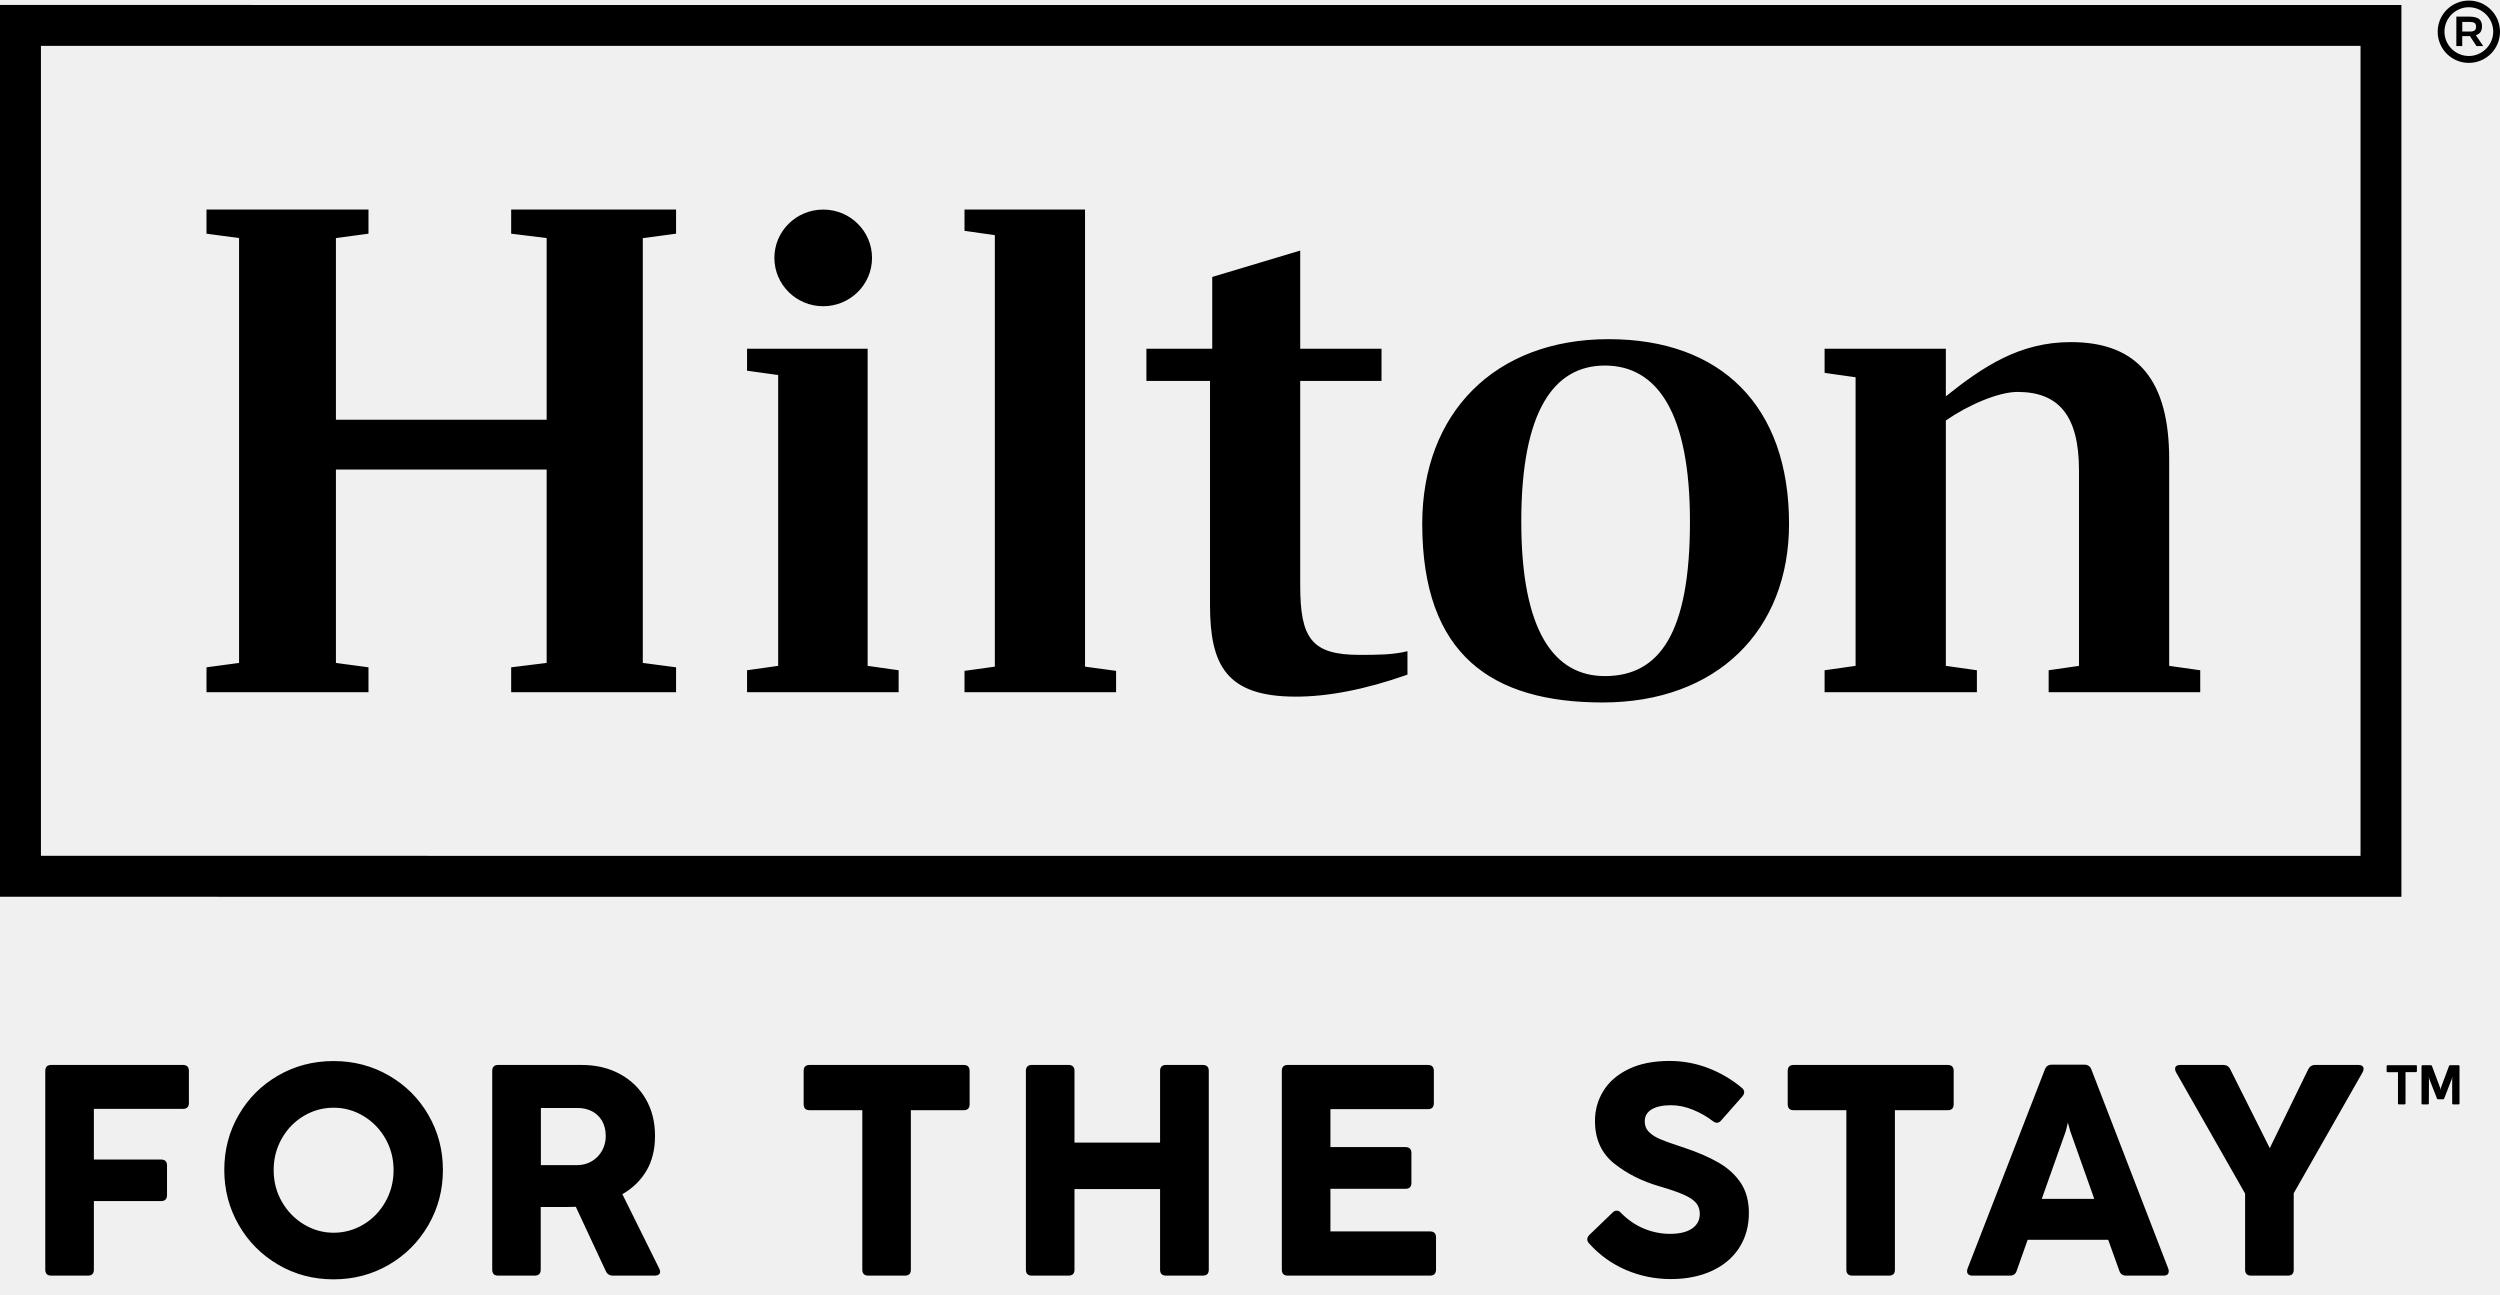
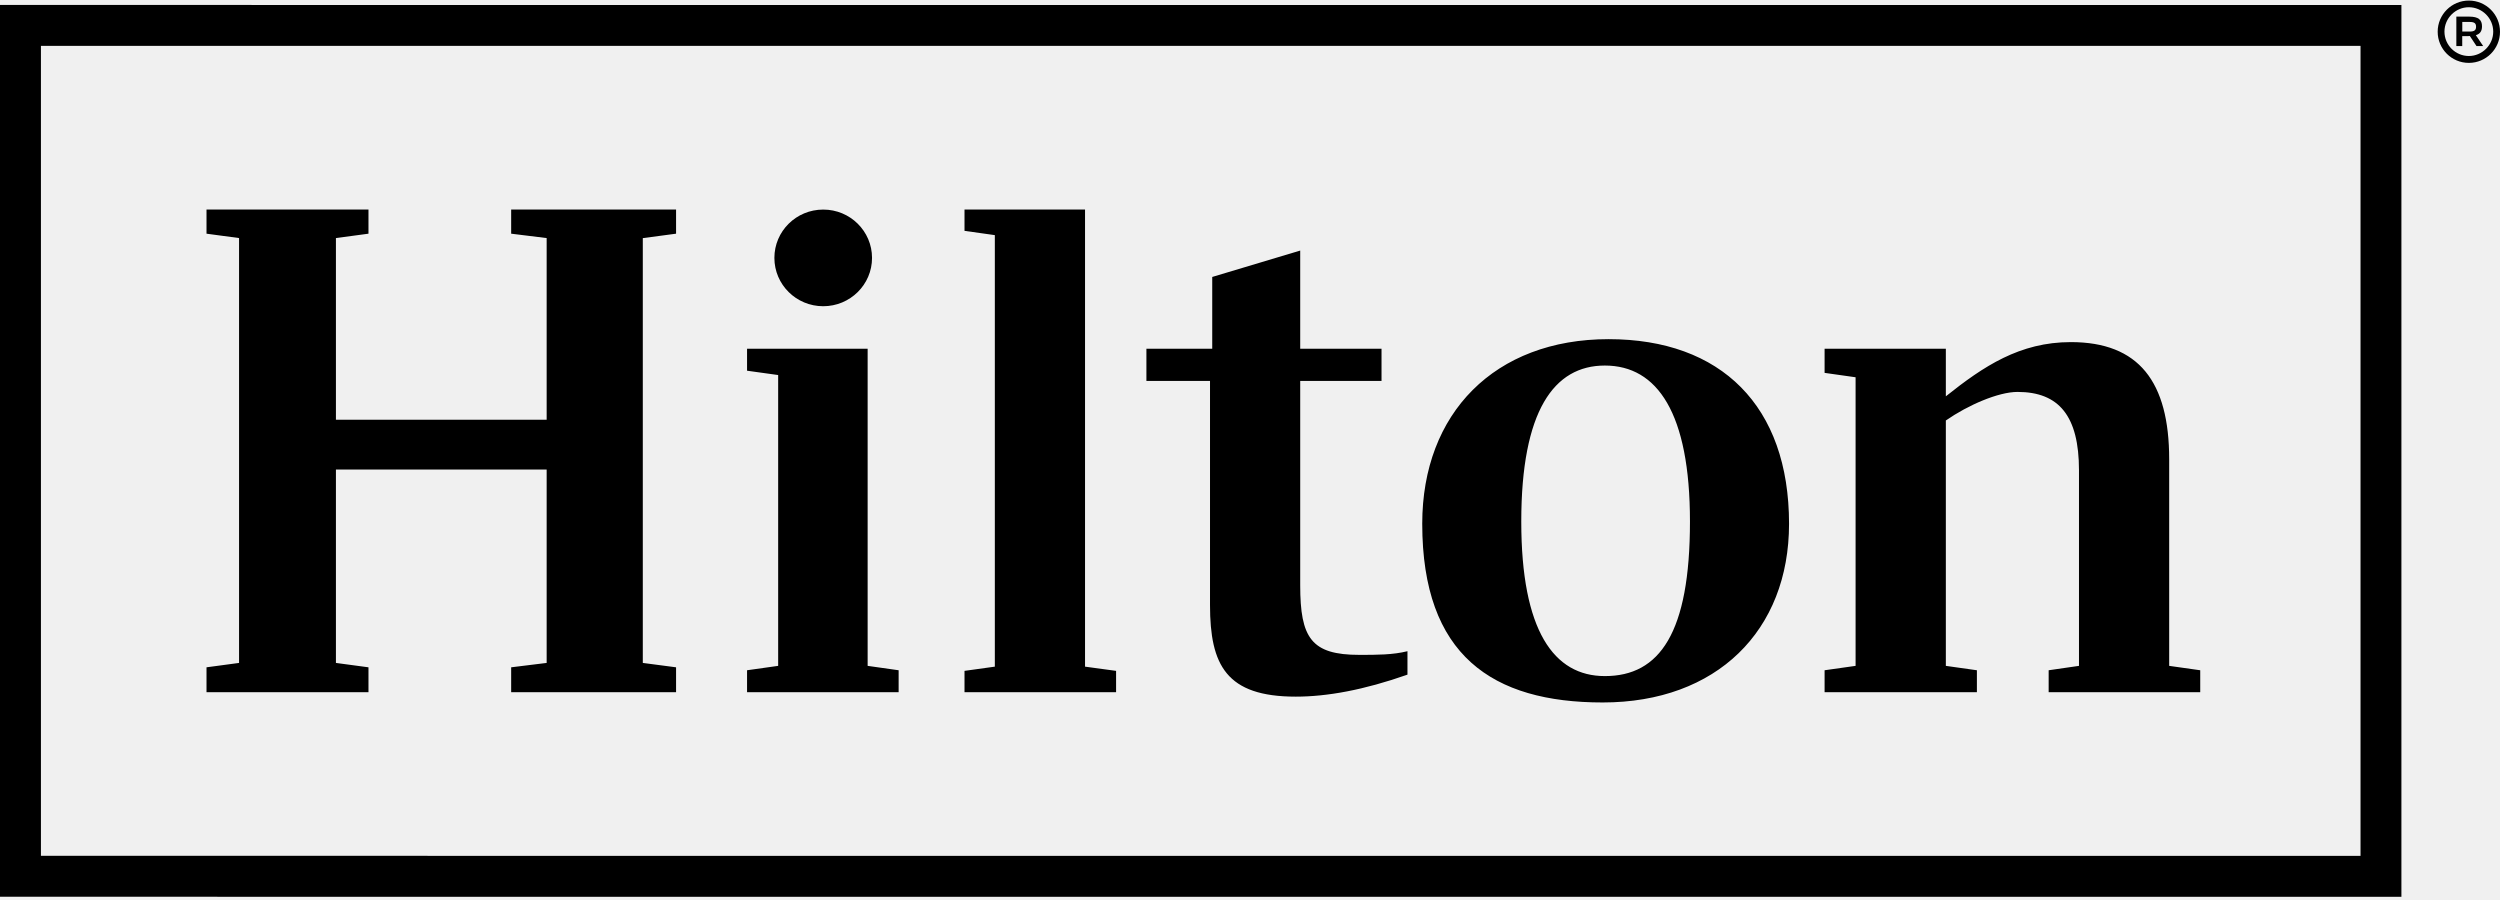
- <svg xmlns="http://www.w3.org/2000/svg" width="500" height="259" fill="none">
+ <svg xmlns="http://www.w3.org/2000/svg" width="500" height="180" viewBox="0 0 500 180" fill="none">
  <g fill="#000" clip-path="url(#a)">
    <path d="m0 179.352 480.282.011V1.003L0 .992v178.36ZM8.187 9.168l463.919.01v161.998l-463.919-.011V9.168Z" />
-     <path d="M128.56 47.626v84.959l6.654.877v4.977h-32.981v-4.977l7.098-.877v-38.68H67.185v38.68l6.51.877v4.977H41.302v-4.977l6.51-.877v-84.97l-6.51-.878v-4.832h32.393v4.832l-6.51.878V83.95h42.146V47.615l-7.098-.878v-4.832h32.981v4.832l-6.654.889ZM173.528 133.173l6.199.878v4.388h-30.316v-4.388l6.221-.878V75.008l-6.221-.866v-4.399h24.117v63.43ZM192.902 134.173l6.065-.844V47.026l-6.065-.856v-4.265h24.105v91.424l6.21.844v4.266h-30.315v-4.266ZM260.042 69.743h16.263v6.443h-16.263v40.869c0 10.542 2.211 13.919 11.831 13.919 3.555 0 6.665 0 9.62-.733v4.687c-8.731 3.078-16.119 4.4-22.339 4.4-13.897 0-17.152-6.299-17.152-18.319V76.186h-12.72v-6.443h13.164V55.391l17.596-5.277v19.629ZM337.992 104.313c0-21.684-6.51-31.204-17.019-31.204-10.198 0-16.718 9.087-16.718 31.204 0 21.829 6.509 30.904 16.718 30.904 10.964 0 17.019-8.631 17.019-30.904Zm19.817.444c0 21.385-14.485 35.737-37.269 35.737-22.04 0-36.092-9.376-36.092-35.748 0-22.117 14.497-36.914 37.269-36.914 22.484 0 36.092 13.342 36.092 36.925ZM440.047 134.051v4.388h-30.316v-4.388l6.066-.878V94.06c0-10.842-3.988-15.675-12.287-15.675-3.843 0-9.909 2.633-14.341 5.71v49.078l6.21.878v4.388h-30.46v-4.388l6.199-.878v-57.72l-6.199-.878v-4.832h24.25v9.52c7.543-6.01 14.786-10.842 24.995-10.842 13.608 0 19.673 7.92 19.673 23.44v41.312l6.21.878ZM174.406 51.58c0 5.344-4.377 9.665-9.765 9.665-5.399 0-9.764-4.332-9.764-9.665 0-5.343 4.365-9.664 9.764-9.664 5.388-.011 9.765 4.321 9.765 9.664ZM500 6.346a6.23 6.23 0 0 1-6.232 6.232 6.23 6.23 0 0 1-6.232-6.232 6.23 6.23 0 0 1 6.232-6.232A6.23 6.23 0 0 1 500 6.346Zm-11.109-.022c0 2.688 2.2 4.876 4.877 4.876 2.666 0 4.877-2.2 4.877-4.876 0-2.677-2.211-4.877-4.877-4.877-2.677 0-4.877 2.2-4.877 4.877Zm7.51-1.056c0 .934-.378 1.522-1.233 1.767l1.466 2.177h-1.333l-1.333-2.01c-.1 0-.211.022-.367.022h-1.155v1.988h-1.177V3.324h2.599c1.789.012 2.533.611 2.533 1.944Zm-3.944 1.045h1.456c.966 0 1.299-.278 1.299-.967s-.333-.955-1.299-.955h-1.456v1.922ZM17.574 255.124h-7.32c-.8 0-1.2-.4-1.2-1.2v-39.735c0-.8.4-1.2 1.2-1.2H36.58c.8 0 1.2.4 1.2 1.2v6.387c0 .8-.4 1.2-1.2 1.2H18.774v10.131h13.43c.8 0 1.2.4 1.2 1.2v5.909c0 .8-.4 1.2-1.2 1.2h-13.43v13.708c0 .8-.4 1.2-1.2 1.2ZM55.654 252.947c-3.343-1.955-5.976-4.599-7.898-7.943-1.933-3.344-2.9-7.021-2.9-11.02 0-3.999.956-7.665 2.878-10.986 1.922-3.333 4.543-5.954 7.887-7.887 3.344-1.933 7.032-2.9 11.098-2.9 4.043 0 7.731.967 11.064 2.9 3.343 1.933 5.976 4.554 7.898 7.887 1.933 3.332 2.9 6.987 2.9 10.986 0 3.999-.967 7.676-2.9 11.02-1.933 3.344-4.566 5.999-7.898 7.943-3.344 1.944-7.032 2.921-11.064 2.921-4.033 0-7.721-.966-11.065-2.921Zm17.041-8.054c1.844-1.1 3.3-2.611 4.388-4.532 1.088-1.922 1.633-4.044 1.633-6.355 0-2.299-.556-4.399-1.644-6.309-1.1-1.911-2.566-3.411-4.41-4.51a11.387 11.387 0 0 0-5.944-1.644c-2.144 0-4.132.555-5.965 1.644-1.844 1.099-3.3 2.599-4.388 4.51-1.088 1.91-1.633 4.01-1.633 6.309 0 2.322.545 4.433 1.644 6.344 1.1 1.91 2.567 3.421 4.41 4.532 1.844 1.111 3.822 1.666 5.944 1.666 2.132 0 4.12-.555 5.965-1.655ZM98.445 253.924v-39.735c0-.8.4-1.2 1.2-1.2h16.674c2.877 0 5.432.6 7.642 1.8 2.222 1.199 3.944 2.866 5.188 5.01 1.244 2.143 1.855 4.598 1.855 7.376 0 2.721-.577 5.043-1.722 6.987-1.155 1.944-2.755 3.499-4.81 4.677l7.376 14.874c.123.245.178.445.178.633 0 .245-.1.434-.289.567-.188.144-.444.211-.766.211h-8.398c-.656 0-1.133-.3-1.411-.9l-5.999-12.864c-.355.023-.888.034-1.588.034h-5.432v12.53c0 .8-.4 1.2-1.2 1.2h-7.32c-.778 0-1.178-.4-1.178-1.2Zm19.929-21.684a5.655 5.655 0 0 0 2.044-2.11 5.984 5.984 0 0 0 .733-2.922c0-1.178-.256-2.188-.744-3.044a4.956 4.956 0 0 0-2.022-1.922c-.856-.433-1.8-.644-2.866-.644h-7.343v11.431h7.254c1.089-.011 2.077-.267 2.944-.789ZM180.982 255.124h-7.321c-.799 0-1.199-.4-1.199-1.2v-31.882h-10.531c-.8 0-1.2-.399-1.2-1.199v-6.654c0-.8.4-1.2 1.2-1.2h30.793c.8 0 1.2.4 1.2 1.2v6.654c0 .8-.4 1.199-1.2 1.199h-10.553v31.882c.011.8-.389 1.2-1.189 1.2ZM213.697 255.124h-7.321c-.799 0-1.199-.4-1.199-1.2v-39.735c0-.8.4-1.2 1.199-1.2h7.321c.8 0 1.2.4 1.2 1.2v14.33h17.118v-14.33c0-.8.4-1.2 1.2-1.2h7.343c.799 0 1.199.4 1.199 1.2v39.735c0 .8-.4 1.2-1.199 1.2h-7.343c-.8 0-1.2-.4-1.2-1.2v-16.107h-17.118v16.107c0 .8-.4 1.2-1.2 1.2ZM285.992 255.124h-28.427c-.8 0-1.2-.4-1.2-1.2v-39.735c0-.8.4-1.2 1.2-1.2h28.005c.8 0 1.2.4 1.2 1.2v6.443c0 .799-.4 1.199-1.2 1.199h-19.485v7.588h14.997c.8 0 1.2.4 1.2 1.199v5.943c0 .8-.4 1.2-1.2 1.2h-14.997v8.521h19.918c.8 0 1.2.399 1.2 1.199v6.443c-.011.8-.411 1.2-1.211 1.2ZM325.172 253.98a20.843 20.843 0 0 1-7.365-5.31c-.244-.278-.355-.544-.355-.811 0-.3.155-.6.444-.9l4.621-4.443c.256-.256.533-.389.811-.389.322 0 .611.155.867.444 1.344 1.378 2.855 2.422 4.554 3.133 1.7.711 3.444 1.066 5.243 1.066 1.922 0 3.389-.355 4.422-1.066 1.033-.711 1.544-1.689 1.544-2.922 0-.844-.233-1.555-.7-2.144-.467-.588-1.278-1.144-2.433-1.666-1.155-.522-2.799-1.089-4.932-1.711-3.477-.999-6.499-2.521-9.054-4.554-2.555-2.044-3.843-4.877-3.843-8.521 0-2.177.555-4.176 1.677-5.998 1.122-1.822 2.8-3.277 5.044-4.366 2.243-1.089 4.965-1.633 8.187-1.633 2.721 0 5.321.489 7.809 1.455a23.52 23.52 0 0 1 6.676 3.944c.3.244.445.522.445.844 0 .278-.123.556-.356.844l-4.232 4.799c-.256.322-.556.478-.867.478-.255 0-.533-.111-.811-.333-1.155-.9-2.488-1.655-3.977-2.266-1.488-.611-2.954-.911-4.387-.911-1.645 0-2.922.277-3.855.822-.933.555-1.4 1.355-1.4 2.41 0 .845.267 1.533.811 2.089.544.555 1.255 1.022 2.144 1.411.889.388 2.222.877 3.999 1.455.078.022.333.1.744.244 2.878.956 5.255 1.989 7.132 3.088 1.878 1.1 3.344 2.455 4.41 4.077 1.056 1.622 1.589 3.599 1.589 5.943 0 2.655-.656 4.988-1.944 6.988-1.3 1.999-3.133 3.543-5.488 4.621-2.355 1.077-5.076 1.622-8.154 1.622-3.177 0-6.187-.611-9.02-1.833ZM377.794 255.124h-7.321c-.8 0-1.199-.4-1.199-1.2v-31.882h-10.531c-.8 0-1.2-.399-1.2-1.199v-6.654c0-.8.4-1.2 1.2-1.2h30.793c.799 0 1.199.4 1.199 1.2v6.654c0 .8-.4 1.199-1.199 1.199h-10.554v31.882c.012.8-.388 1.2-1.188 1.2ZM433.748 254.258c0 .277-.089.499-.267.644-.177.155-.433.222-.744.222h-7.531c-.678 0-1.134-.333-1.345-.989l-2.221-6.176h-16.108l-2.188 6.176c-.2.656-.656.989-1.344.989h-7.532c-.322 0-.578-.078-.767-.222a.791.791 0 0 1-.288-.644c0-.156.033-.334.088-.511l15.475-39.858c.244-.645.7-.956 1.377-.956h6.51c.7 0 1.166.323 1.411.956l15.385 39.858c.067.177.089.344.089.511Zm-14.897-14.486-4.799-13.53-.477-1.711-.422 1.711-4.799 13.53h10.497ZM457.565 255.124h-7.343c-.8 0-1.2-.4-1.2-1.2v-15.207l-13.83-24.295c-.122-.244-.178-.456-.178-.655 0-.245.089-.434.267-.567.178-.144.433-.211.744-.211h8.632c.655 0 1.133.3 1.411.9l7.887 15.741 7.676-15.741c.3-.6.766-.9 1.411-.9h8.664c.322 0 .567.067.745.211a.696.696 0 0 1 .266.567c0 .199-.055.422-.178.655l-13.796 24.228v15.263c.022.811-.378 1.211-1.178 1.211ZM481.093 220.687c0 .122-.067.189-.189.189h-1.122c-.122 0-.189-.067-.189-.189v-6.243h-2.077c-.122 0-.189-.066-.189-.189v-1.022c0-.122.067-.189.189-.189h5.677c.055 0 .111.012.144.045.033.033.045.078.045.133v1.022c0 .056-.023.1-.045.134a.192.192 0 0 1-.144.055h-2.089v6.254h-.011ZM485.77 220.687c0 .122-.067.189-.189.189h-1.089c-.122 0-.188-.067-.188-.189v-7.454c0-.122.066-.189.188-.189h1.678c.111 0 .189.056.222.156l1.644 4.388.056.378h.022l.055-.378 1.633-4.388a.218.218 0 0 1 .222-.156h1.689c.122 0 .189.067.189.189v7.454c0 .122-.067.189-.189.189h-1.089c-.122 0-.188-.067-.188-.189v-4.921l.033-.378h-.022l-.089.389-1.522 3.922c-.033.1-.111.155-.222.155h-1.011c-.111 0-.178-.055-.211-.155l-1.533-3.922-.078-.389h-.022l.033.378-.022 4.921Z" />
+     <path d="M128.56 47.626v84.959l6.654.877v4.977h-32.981v-4.977l7.098-.877v-38.68H67.185v38.68l6.51.877v4.977H41.302v-4.977l6.51-.877v-84.97l-6.51-.878v-4.832h32.393v4.832l-6.51.878V83.95h42.146V47.615l-7.098-.878v-4.832h32.981v4.832l-6.654.889ZM173.528 133.173l6.199.878v4.388h-30.316v-4.388l6.221-.878V75.008l-6.221-.866v-4.399h24.117v63.43ZM192.902 134.173l6.065-.844V47.026l-6.065-.856v-4.265h24.105v91.424l6.21.844v4.266h-30.315v-4.266ZM260.042 69.743h16.263v6.443h-16.263v40.869c0 10.542 2.211 13.919 11.831 13.919 3.555 0 6.665 0 9.62-.733v4.687c-8.731 3.078-16.119 4.4-22.339 4.4-13.897 0-17.152-6.299-17.152-18.319V76.186h-12.72v-6.443h13.164V55.391l17.596-5.277v19.629ZM337.992 104.313c0-21.684-6.51-31.204-17.019-31.204-10.198 0-16.718 9.087-16.718 31.204 0 21.829 6.509 30.904 16.718 30.904 10.964 0 17.019-8.631 17.019-30.904Zm19.817.444c0 21.385-14.485 35.737-37.269 35.737-22.04 0-36.092-9.376-36.092-35.748 0-22.117 14.497-36.914 37.269-36.914 22.484 0 36.092 13.342 36.092 36.925ZM440.047 134.051v4.388h-30.316v-4.388l6.066-.878V94.06c0-10.842-3.988-15.675-12.287-15.675-3.843 0-9.909 2.633-14.341 5.71v49.078l6.21.878v4.388h-30.46v-4.388l6.199-.878v-57.72l-6.199-.878v-4.832h24.25v9.52c7.543-6.01 14.786-10.842 24.995-10.842 13.608 0 19.673 7.92 19.673 23.44v41.312l6.21.878ZM174.406 51.58c0 5.344-4.377 9.665-9.765 9.665-5.399 0-9.764-4.332-9.764-9.665 0-5.343 4.365-9.664 9.764-9.664 5.388-.011 9.765 4.321 9.765 9.664ZM500 6.346a6.23 6.23 0 0 1-6.232 6.232 6.23 6.23 0 0 1-6.232-6.232 6.23 6.23 0 0 1 6.232-6.232A6.23 6.23 0 0 1 500 6.346Zm-11.109-.022c0 2.688 2.2 4.876 4.877 4.876 2.666 0 4.877-2.2 4.877-4.876 0-2.677-2.211-4.877-4.877-4.877-2.677 0-4.877 2.2-4.877 4.877Zm7.51-1.056c0 .934-.378 1.522-1.233 1.767l1.466 2.177h-1.333l-1.333-2.01c-.1 0-.211.022-.367.022h-1.155v1.988h-1.177V3.324h2.599c1.789.012 2.533.611 2.533 1.944Zm-3.944 1.045h1.456c.966 0 1.299-.278 1.299-.967s-.333-.955-1.299-.955h-1.456v1.922Z" />
  </g>
  <defs>
    <clipPath id="a">
-       <path fill="#fff" d="M0 .114h500v258.772H0z" />
+       <path fill="#fff" d="M0 .114h500v179.772H0z" />
    </clipPath>
  </defs>
</svg>
